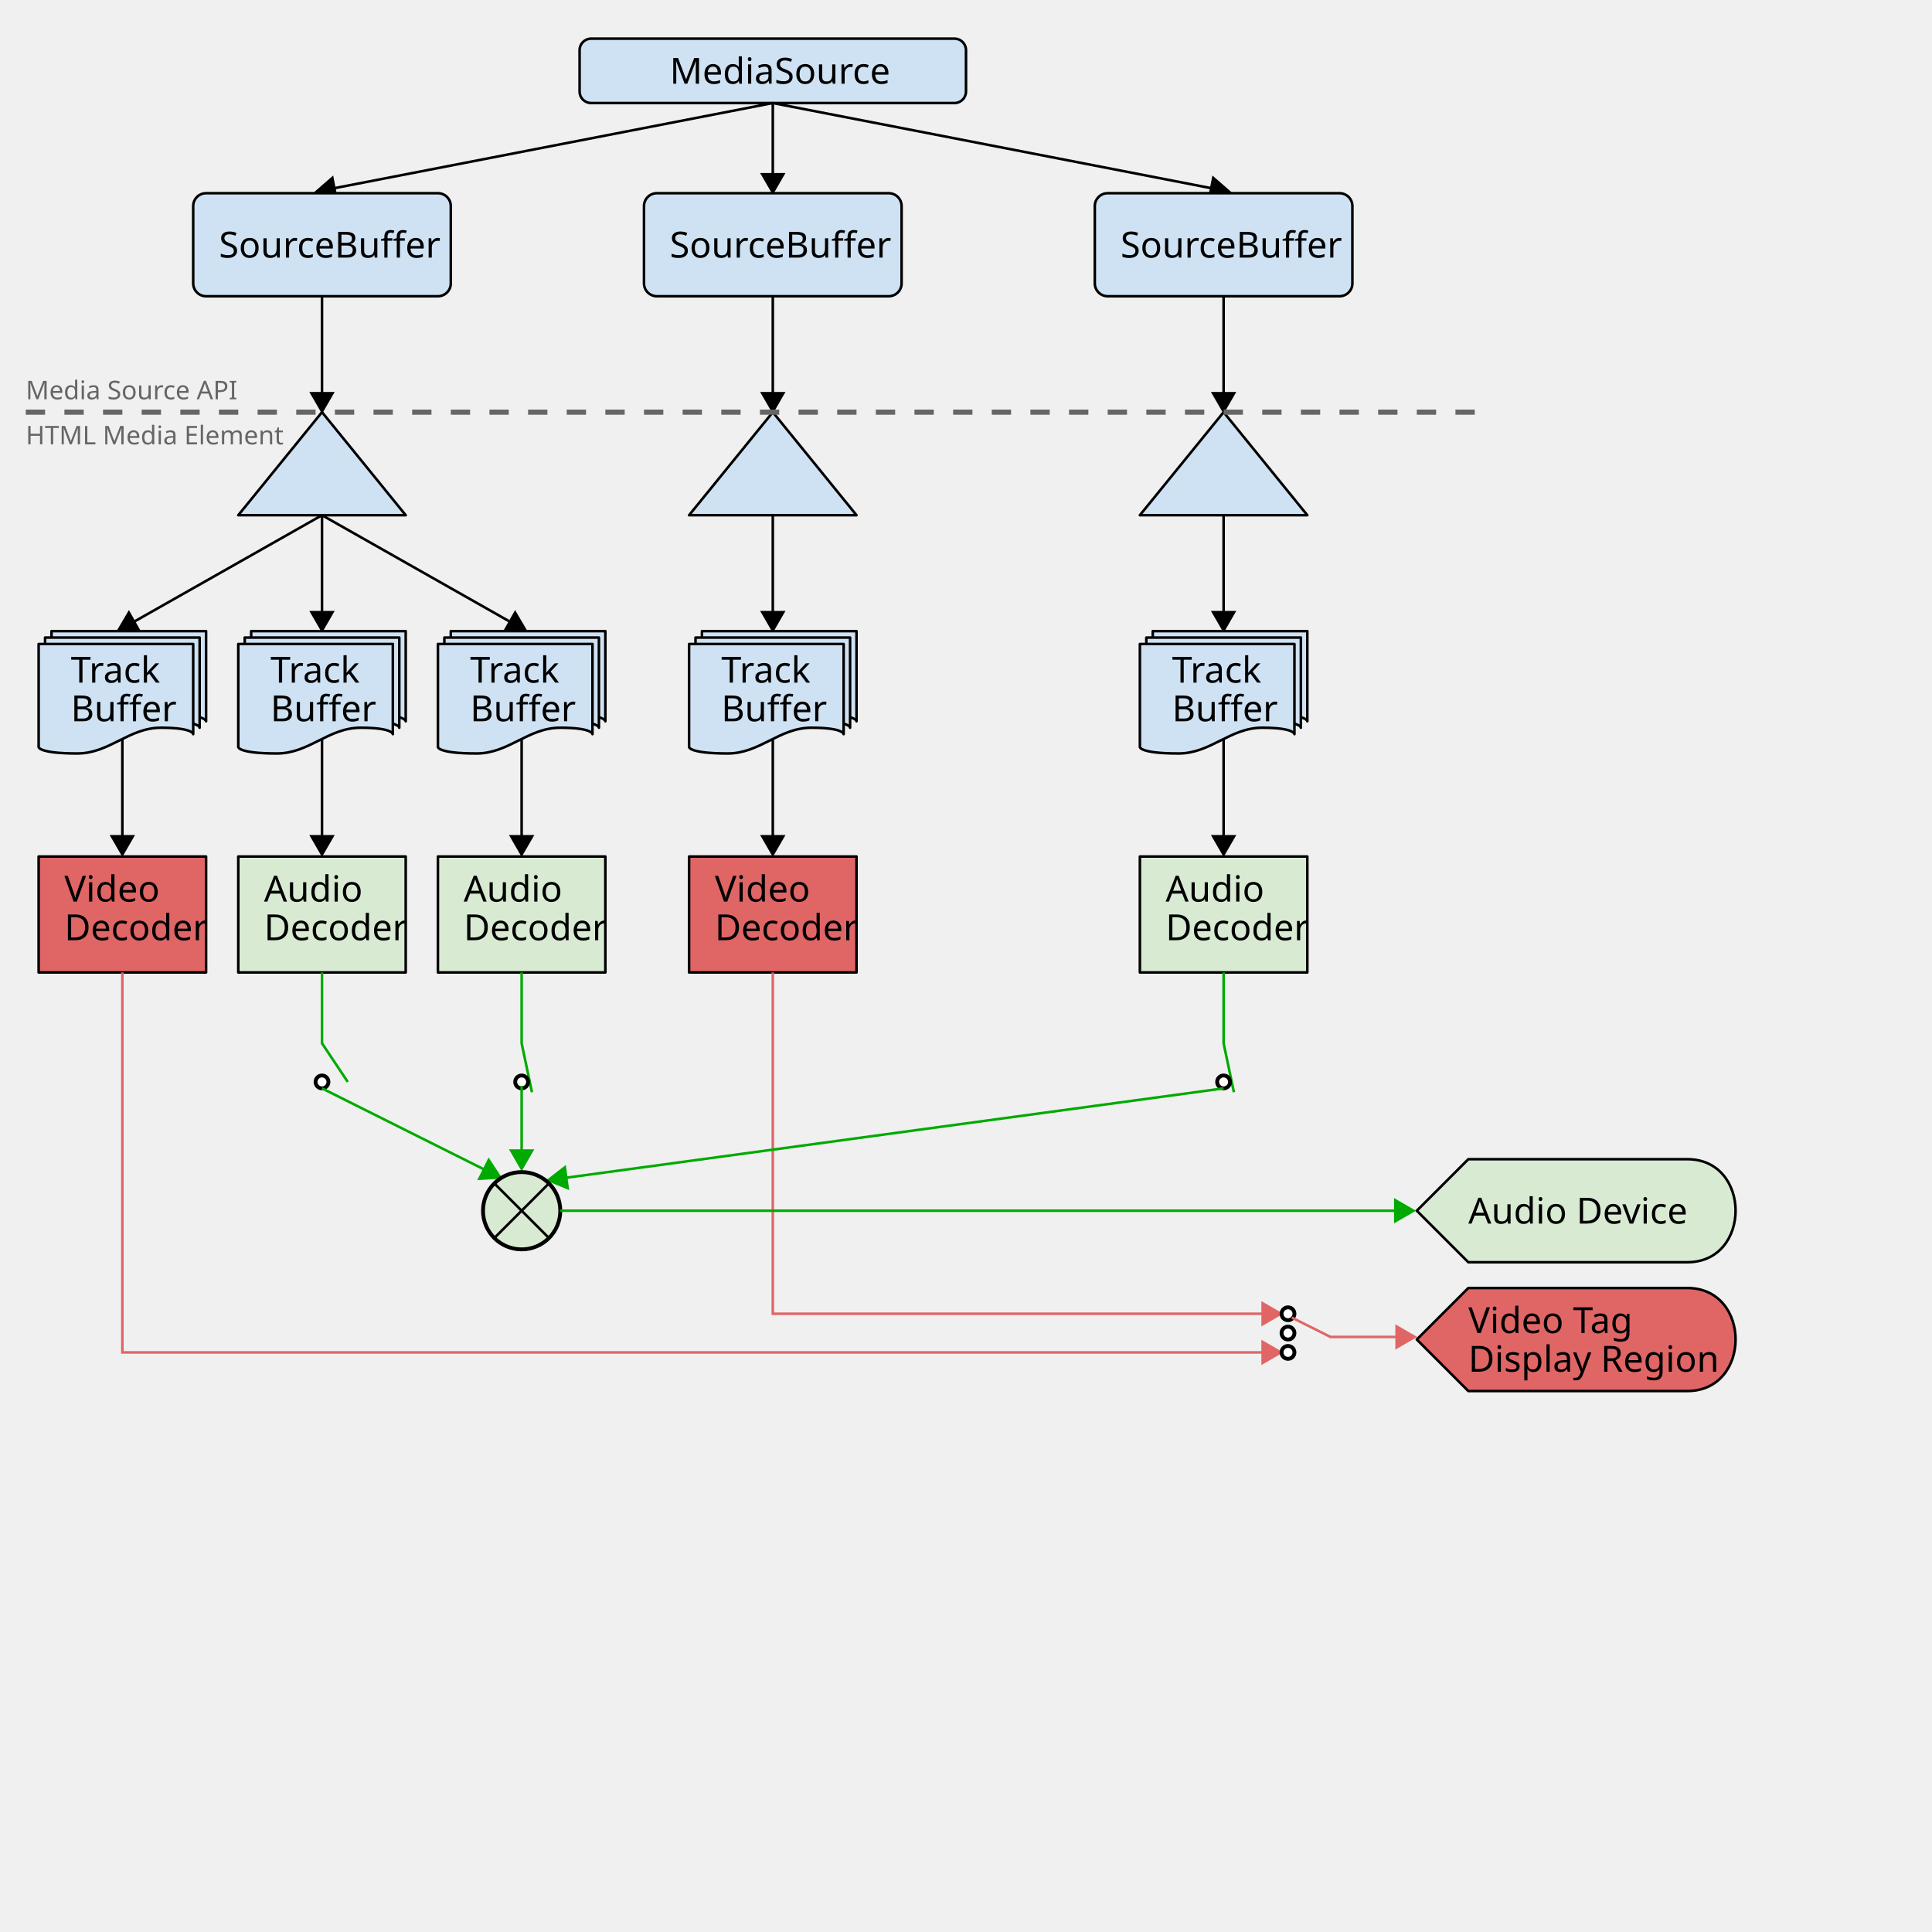
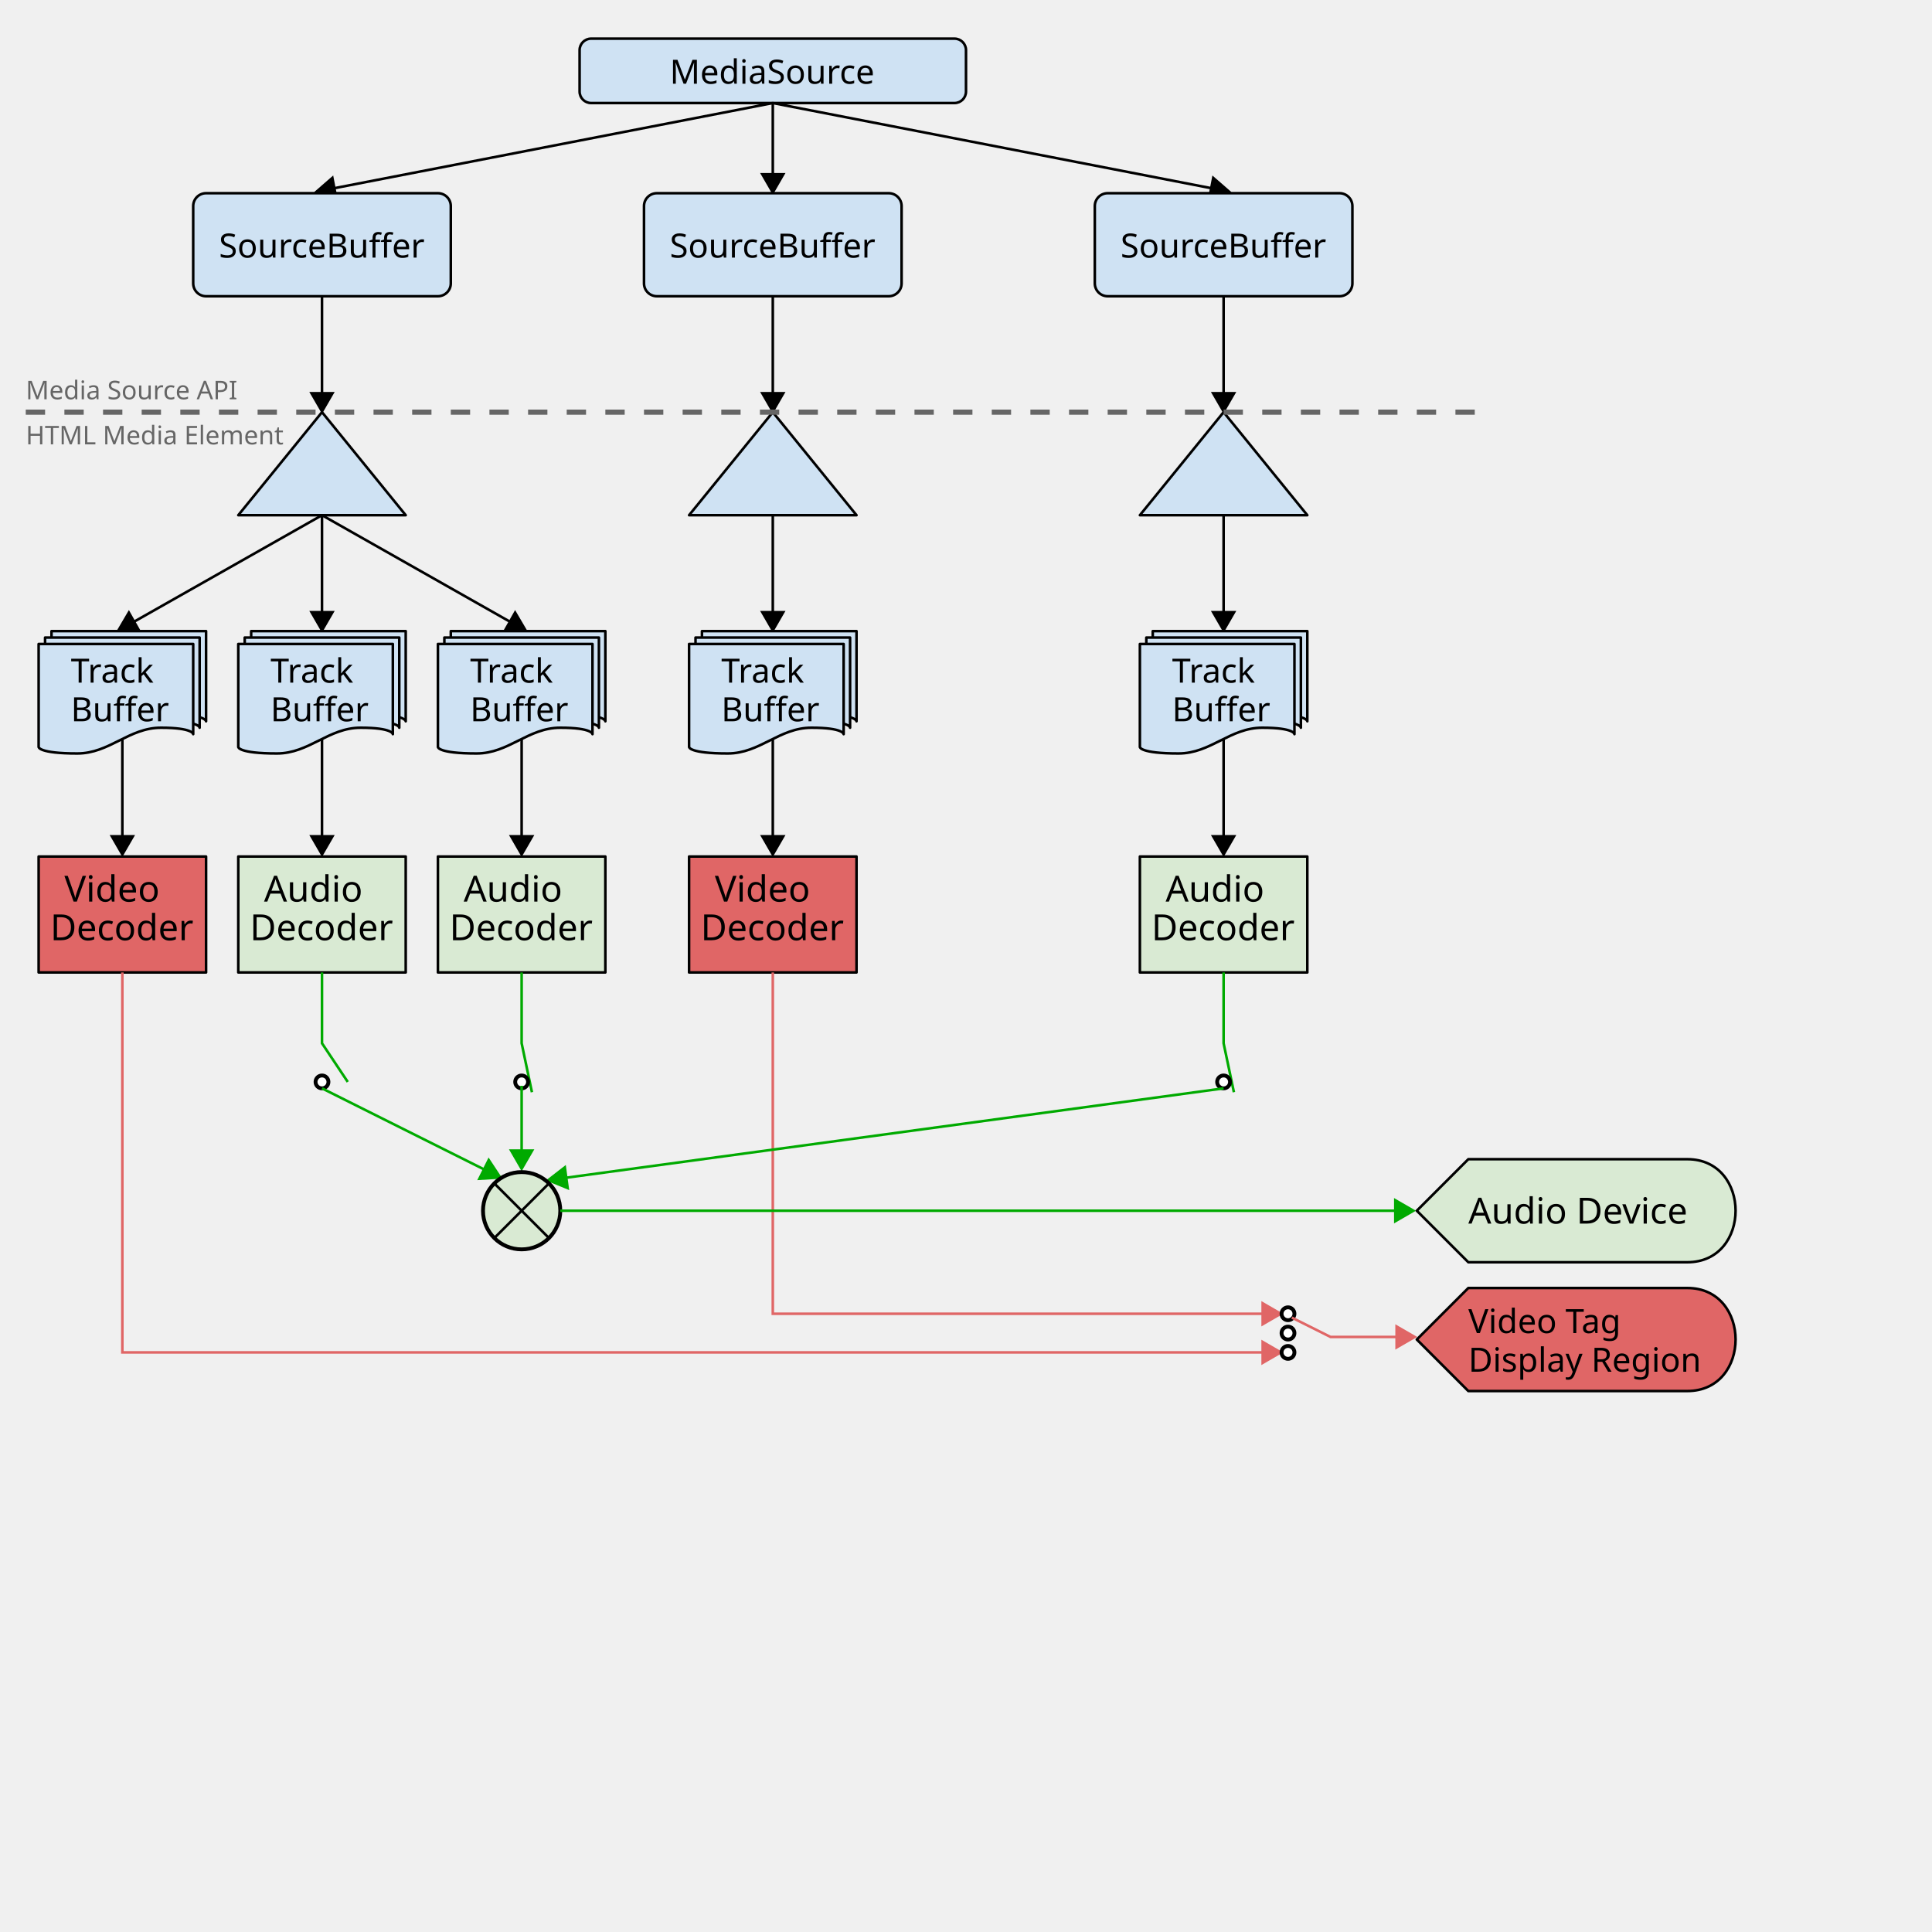
- <svg xmlns="http://www.w3.org/2000/svg" width="1500" height="1500" viewBox="0 0 1500 1500">
+ <svg xmlns="http://www.w3.org/2000/svg" viewBox="0 0 1500 1500">
  <style>
  :focus path, :focus polygon, :focus ellipse { stroke-width: 4}
  .hoverable:hover rect, .hoverable:hover path, .hoverable:hover circle { stroke-width: 4}
  :focus text, g:hover text { stroke: black; stroke-width: .5}
  .sbpl { fill:#cfe2f3;fill-opacity:1;stroke:#000000;stroke-width:2;stroke-linejoin:round;stroke-miterlimit:4;stroke-dasharray:none;stroke-opacity:1 }
  .arrow { fill:none;fill-rule:evenodd;stroke:#000000;stroke-width:2;stroke-linecap:butt;stroke-linejoin:miter;stroke-opacity:1;marker-end:url(#TriangleOutL);stroke-miterlimit:4;stroke-dasharray:none }
  .videoarrow { fill:none;fill-rule:evenodd;stroke:#e06666;stroke-width:2;stroke-linecap:butt;stroke-linejoin:miter;stroke-opacity:1;marker-end:url(#TriangleOutLVideo);stroke-miterlimit:4;stroke-dasharray:none }
  .audioarrow { fill:none;fill-rule:evenodd;stroke:#00aa00;stroke-width:2;stroke-linecap:butt;stroke-linejoin:miter;stroke-opacity:1;marker-end:url(#TriangleOutLAudio);stroke-miterlimit:4;stroke-dasharray:none }
  .line { fill:none;fill-rule:evenodd;stroke:#000000;stroke-width:2;stroke-linecap:butt;stroke-linejoin:miter;stroke-opacity:1;stroke-miterlimit:4;stroke-dasharray:none }
  .audioline { fill:none;fill-rule:evenodd;stroke:#00aa00;stroke-width:2;stroke-linecap:butt;stroke-linejoin:miter;stroke-opacity:1;stroke-miterlimit:4;stroke-dasharray:none }
  .interface { fill:none;fill-rule:evenodd;stroke:#666666;stroke-width:4;stroke-linecap:butt;stroke-linejoin:miter;stroke-opacity:1;stroke-miterlimit:4;stroke-dasharray:15 }
  .label { font-style:normal;font-weight:normal;line-height:125%;font-family:sans-serif;letter-spacing:0px;word-spacing:0px;fill:#000000;fill-opacity:1;stroke:none;stroke-width:1px;stroke-linecap:butt;stroke-linejoin:miter;stroke-opacity:1 }
  .video { fill:#e06666 }
  .audio { fill:#d9ead3 }
  </style>
  <defs id="defs">
    <marker orient="auto" refY="0.0" refX="0.0" id="TriangleOutL" style="overflow:visible">
      <path d="M 5.77,0.0 L -2.88,5.0 L -2.88,-5.0 L 5.77,0.0 z " style="fill-rule:evenodd;stroke:#000000;stroke-width:1pt;stroke-opacity:1;fill:#000000;fill-opacity:1" transform="scale(0.8)" />
    </marker>
    <marker orient="auto" refY="0.0" refX="0.0" id="TriangleOutLVideo" style="overflow:visible">
      <path d="M 5.77,0.0 L -2.88,5.0 L -2.88,-5.0 L 5.77,0.0 z " style="fill-rule:evenodd;stroke:#e06666;stroke-width:1pt;stroke-opacity:1;fill:#e06666;fill-opacity:1" transform="scale(0.8)" />
    </marker>
    <marker orient="auto" refY="0.0" refX="0.0" id="TriangleOutLAudio" style="overflow:visible">
      <path d="M 5.77,0.0 L -2.88,5.0 L -2.88,-5.0 L 5.77,0.0 z " style="fill-rule:evenodd;stroke:#00aa00;stroke-width:1pt;stroke-opacity:1;fill:#00aa00;fill-opacity:1" transform="scale(0.8)" />
    </marker>
  </defs>
  <g id="MediaSource" transform="translate(450,30)" class="hoverable">
    <rect class="sbpl" width="300" height="50" x="0" y="0" ry="8.924" />
-     <text xml:space="preserve" class="label" style="font-size: 28px;" x="70" y="35">MediaSource
+     <text xml:space="preserve" class="label" style="font-size: 26px;" x="70" y="35">MediaSource
    </text>
  </g>
  <g id="MediaSourceToSourceBuffer">
    <path class="arrow" d="m 600,80 0,60" />
  </g>
  <g id="MediaSourceToSourceBuffer">
    <path class="arrow" d="m 600,80 345,67" />
  </g>
  <g id="MediaSourceToSourceBuffer">
    <path class="arrow" d="m 600,80 -345,67" />
  </g>
  <g id="MediaPipeLine1" transform="translate(150,150)">
    <g id="SourceBufferPipeLine">
      <g id="SourceBuffer" class="hoverable">
        <rect class="sbpl" id="rect4316" width="200" height="80" x="0" y="0" ry="10" />
-         <text xml:space="preserve" class="label" style="font-size: 28px;" x="20" y="50">SourceBuffer
+         <text xml:space="preserve" class="label" style="font-size: 26px;" x="20" y="50">SourceBuffer
	</text>
      </g>
      <g id="SourceBufferToMediaElement">
        <path class="arrow" d="m 100,80 0,80" />
      </g>
      <g id="MediaElement" class="hoverable">
        <path class="sbpl" d="m 35,250 130,0 -65,-80 z" />
      </g>
    </g>
    <g id="MediaElementToTrackBuffer">
      <path class="arrow" d="m 100,250 0,80" />
    </g>
    <g id="MediaElementToTrackBuffer">
      <path class="arrow" d="m 100,250 150,85" />
    </g>
    <g id="MediaElementToTrackBuffer">
      <path class="arrow" d="m 100,250 -150,85" />
    </g>
    <g id="TrackBufferPipeline1" transform="translate(-120,350)">
      <g id="TrackBuffer" class="hoverable">
        <path class="sbpl" d="m 10,-10 0,80 c 0,0 0,5 30,5 25,0 40,-20 65,-20 25,0 25,5 25,5 l 0,-70 z" />
        <path class="sbpl" d="m 5,-5 0,80 c 0,0 0,5 30,5 25,0 40,-20 65,-20 25,0 25,5 25,5 l 0,-70 z" />
        <path class="sbpl" d="m 0,0 0,80 c 0,0 0,5 30,5 25,0 40,-20 65,-20 25,0 25,5 25,5 l 0,-70 z" />
-         <text xml:space="preserve" class="label" style="font-size: 28px;" x="0" y="0">
+         <text xml:space="preserve" class="label" style="font-size: 26px;" x="0" y="0">
          <tspan x="25" y="30">Track
	  </tspan>
          <tspan x="25" y="60">Buffer
	  </tspan>
        </text>
      </g>
      <g id="TrackBufferToDecoder">
        <path class="arrow" d="m 65,74 0,80" />
      </g>
      <g id="Decoder" class="hoverable">
        <rect class="sbpl video" width="130" height="90" x="0" y="165" />
        <text xml:space="preserve" class="label" style="font-size: 28px" x="0" y="0">
          <tspan x="20" y="200">Video
	  </tspan>
-           <tspan x="20" y="230">Decoder
+           <tspan x="9" y="230">Decoder
	  </tspan>
        </text>
      </g>
      <g id="VideoDecodelToSwitch">
        <path class="videoarrow" d="m 65,255 0,295 890,0" />
      </g>
    </g>
    <g id="TrackBufferPipeline2" transform="translate(35,350)">
      <g id="TrackBuffer" class="hoverable">
        <path class="sbpl" d="m 10,-10 0,80 c 0,0 0,5 30,5 25,0 40,-20 65,-20 25,0 25,5 25,5 l 0,-70 z" />
        <path class="sbpl" d="m 5,-5 0,80 c 0,0 0,5 30,5 25,0 40,-20 65,-20 25,0 25,5 25,5 l 0,-70 z" />
        <path class="sbpl" d="m 0,0 0,80 c 0,0 0,5 30,5 25,0 40,-20 65,-20 25,0 25,5 25,5 l 0,-70 z" />
-         <text xml:space="preserve" class="label" style="font-size: 28px;" x="0" y="0">
+         <text xml:space="preserve" class="label" style="font-size: 26px;" x="0" y="0">
          <tspan x="25" y="30">Track
	  </tspan>
          <tspan x="25" y="60">Buffer
	  </tspan>
        </text>
      </g>
      <g id="TrackBufferToDecoder">
        <path class="arrow" d="m 65,74 0,80" />
      </g>
      <g id="Decoder" class="hoverable">
        <rect class="sbpl audio" width="130" height="90" x="0" y="165" />
        <text xml:space="preserve" class="label" style="font-size: 28px" x="0" y="0">
          <tspan x="20" y="200">Audio
	  </tspan>
-           <tspan x="20" y="230">Decoder
+           <tspan x="9" y="230">Decoder
	  </tspan>
        </text>
      </g>
      <g id="AudioDecoderSwitch">
        <path class="audioline" d="m 65,255 0,55 20,30" />
        <circle cx="65" cy="340" r="5" stroke="black" stroke-width="3" fill="white" />
        <path class="audioarrow" d="m 65,345 130,65" />
      </g>
    </g>
    <g id="TrackBufferPipeline3" transform="translate(190,350)">
      <g id="TrackBuffer" class="hoverable">
        <path class="sbpl" d="m 10,-10 0,80 c 0,0 0,5 30,5 25,0 40,-20 65,-20 25,0 25,5 25,5 l 0,-70 z" />
        <path class="sbpl" d="m 5,-5 0,80 c 0,0 0,5 30,5 25,0 40,-20 65,-20 25,0 25,5 25,5 l 0,-70 z" />
        <path class="sbpl" d="m 0,0 0,80 c 0,0 0,5 30,5 25,0 40,-20 65,-20 25,0 25,5 25,5 l 0,-70 z" />
-         <text xml:space="preserve" class="label" style="font-size: 28px;" x="0" y="0">
+         <text xml:space="preserve" class="label" style="font-size: 26px;" x="0" y="0">
          <tspan x="25" y="30">Track
	  </tspan>
          <tspan x="25" y="60">Buffer
	  </tspan>
        </text>
      </g>
      <g id="TrackBufferToDecoder">
        <path class="arrow" d="m 65,74 0,80" />
      </g>
      <g id="Decoder" class="hoverable">
        <rect class="sbpl audio" width="130" height="90" x="0" y="165" />
        <text xml:space="preserve" class="label" style="font-size: 28px" x="0" y="0">
          <tspan x="20" y="200">Audio
	  </tspan>
-           <tspan x="20" y="230">Decoder
+           <tspan x="9" y="230">Decoder
	  </tspan>
        </text>
      </g>
      <g id="AudioDecoderSwitch">
        <path class="audioline" d="m 65,255 0,55 8,38" />
        <circle cx="65" cy="340" r="5" stroke="black" stroke-width="3" fill="white" />
        <path class="audioarrow" d="m 65,343 0,55" />
      </g>
    </g>
  </g>
  <g id="MediaPipeLine2" transform="translate(500,150)">
    <g id="SourceBufferPipeLine">
      <g id="SourceBuffer" class="hoverable">
        <rect class="sbpl" id="rect4316" width="200" height="80" x="0" y="0" ry="10" />
-         <text xml:space="preserve" class="label" style="font-size: 28px;" x="20" y="50">SourceBuffer
+         <text xml:space="preserve" class="label" style="font-size: 26px;" x="20" y="50">SourceBuffer
	</text>
      </g>
      <g id="SourceBufferToMediaElement">
        <path class="arrow" d="m 100,80 0,80" />
      </g>
      <g id="MediaElement" class="hoverable">
        <path class="sbpl" d="m 35,250 130,0 -65,-80 z" />
      </g>
    </g>
    <g id="MediaElementToTrackBuffer">
      <path class="arrow" d="m 100,250 0,80" />
    </g>
    <g id="TrackBufferPipeline2" transform="translate(35,350)">
      <g id="TrackBuffer" class="hoverable">
        <path class="sbpl" d="m 10,-10 0,80 c 0,0 0,5 30,5 25,0 40,-20 65,-20 25,0 25,5 25,5 l 0,-70 z" />
        <path class="sbpl" d="m 5,-5 0,80 c 0,0 0,5 30,5 25,0 40,-20 65,-20 25,0 25,5 25,5 l 0,-70 z" />
        <path class="sbpl" d="m 0,0 0,80 c 0,0 0,5 30,5 25,0 40,-20 65,-20 25,0 25,5 25,5 l 0,-70 z" />
-         <text xml:space="preserve" class="label" style="font-size: 28px;" x="0" y="0">
+         <text xml:space="preserve" class="label" style="font-size: 26px;" x="0" y="0">
          <tspan x="25" y="30">Track
	  </tspan>
          <tspan x="25" y="60">Buffer
	  </tspan>
        </text>
      </g>
      <g id="TrackBufferToDecoder">
        <path class="arrow" d="m 65,74 0,80" />
      </g>
      <g id="Decoder" class="hoverable">
        <rect class="sbpl video" width="130" height="90" x="0" y="165" />
        <text xml:space="preserve" class="label" style="font-size: 28px" x="0" y="0">
          <tspan x="20" y="200">Video
	  </tspan>
-           <tspan x="20" y="230">Decoder
+           <tspan x="9" y="230">Decoder
	  </tspan>
        </text>
      </g>
      <g id="VideoDecoderToSwitch">
        <path class="videoarrow" d="m 65,255 0,265 385,0" />
      </g>
    </g>
  </g>
  <g id="MediaPipeLine2" transform="translate(850,150)">
    <g id="SourceBufferPipeLine">
      <g id="SourceBuffer" class="hoverable">
        <rect class="sbpl" id="rect4316" width="200" height="80" x="0" y="0" ry="10" />
-         <text xml:space="preserve" class="label" style="font-size: 28px;" x="20" y="50">SourceBuffer
+         <text xml:space="preserve" class="label" style="font-size: 26px;" x="20" y="50">SourceBuffer
	</text>
      </g>
      <g id="SourceBufferToMediaElement">
        <path class="arrow" d="m 100,80 0,80" />
      </g>
      <g id="MediaElement" class="hoverable">
        <path class="sbpl" d="m 35,250 130,0 -65,-80 z" />
      </g>
    </g>
    <g id="MediaElementToTrackBuffer">
      <path class="arrow" d="m 100,250 0,80" />
    </g>
    <g id="TrackBufferPipeline2" transform="translate(35,350)">
      <g id="TrackBuffer" class="hoverable">
        <path class="sbpl" d="m 10,-10 0,80 c 0,0 0,5 30,5 25,0 40,-20 65,-20 25,0 25,5 25,5 l 0,-70 z" />
        <path class="sbpl" d="m 5,-5 0,80 c 0,0 0,5 30,5 25,0 40,-20 65,-20 25,0 25,5 25,5 l 0,-70 z" />
        <path class="sbpl" d="m 0,0 0,80 c 0,0 0,5 30,5 25,0 40,-20 65,-20 25,0 25,5 25,5 l 0,-70 z" />
-         <text xml:space="preserve" class="label" style="font-size: 28px;" x="0" y="0">
+         <text xml:space="preserve" class="label" style="font-size: 26px;" x="0" y="0">
          <tspan x="25" y="30">Track
	  </tspan>
          <tspan x="25" y="60">Buffer
	  </tspan>
        </text>
      </g>
      <g id="TrackBufferToDecoder">
        <path class="arrow" d="m 65,74 0,80" id="path4679" />
      </g>
      <g id="Decoder" class="hoverable">
        <rect class="sbpl audio" width="130" height="90" x="0" y="165" />
        <text xml:space="preserve" class="label" style="font-size: 28px" x="0" y="0">
          <tspan x="20" y="200">Audio
	  </tspan>
-           <tspan x="20" y="230">Decoder
+           <tspan x="9" y="230">Decoder
	  </tspan>
        </text>
      </g>
      <g id="AudioDecoderSwitch">
        <path class="audioline" d="m 65,255 0,55 8,38" />
        <circle cx="65" cy="340" r="5" stroke="black" stroke-width="3" fill="white" />
        <path class="audioarrow" d="m 65,345 -515,70" />
      </g>
    </g>
  </g>
  <g id="Audio mixer" transform="translate(405,940)" class="hoverable">
    <circle cx="0" cy="0" r="30" stroke="black" stroke-width="3" class="audio" />
    <path class="line" d="m -22,-22 44,44" />
    <path class="line" d="m 22,-22 -44,44" />
    <path class="audioarrow" d="m 30,0 653,0" />
  </g>
  <g id="AudioDevice" transform="translate(1100,900)" class="hoverable">
    <path class="sbpl audio" d="m 0,40 40,40 170,0 c 50,0 50,-80 0,-80 l -170,0 z" />
    <text xml:space="preserve" class="label" style="font-size: 28px;" x="40" y="50">Audio Device
    </text>
  </g>
  <g id="VideoSourceSelector" transform="translate(1000,1020)" class="hoverable">
    <circle cx="0" cy="0" r="5" stroke="black" stroke-width="3" fill="white" />
    <circle cx="0" cy="15" r="5" stroke="black" stroke-width="3" fill="white" />
    <circle cx="0" cy="30" r="5" stroke="black" stroke-width="3" fill="white" />
    <path class="videoarrow" d="m 3,3 30,15 56,0" />
  </g>
  <g id="VideoTagDisplayRegion" transform="translate(1100,1000)" class="hoverable">
    <path class="sbpl video" d="m 0,40 40,40 170,0 c 50,0 50,-80 0,-80 l -170,0 z" />
-     <text xml:space="preserve" class="label" style="font-size: 28px;">
+     <text xml:space="preserve" class="label" style="font-size: 26px;">
      <tspan x="40" y="35">Video Tag</tspan>
      <tspan x="40" y="65">Display Region</tspan>
    </text>
  </g>
  <g id="InterfaceBoundary" class="hoverable">
    <text xml:space="preserve" class="label" x="20" y="310" style="font-size: 20px;fill:#666666;">Media Source API
    </text>
    <path class="interface" d="m 20,320 1140,0" />
    <text xml:space="preserve" class="label" x="20" y="345" style="font-size: 20px;fill:#666666;">HTML Media Element
    </text>
  </g>
</svg>
